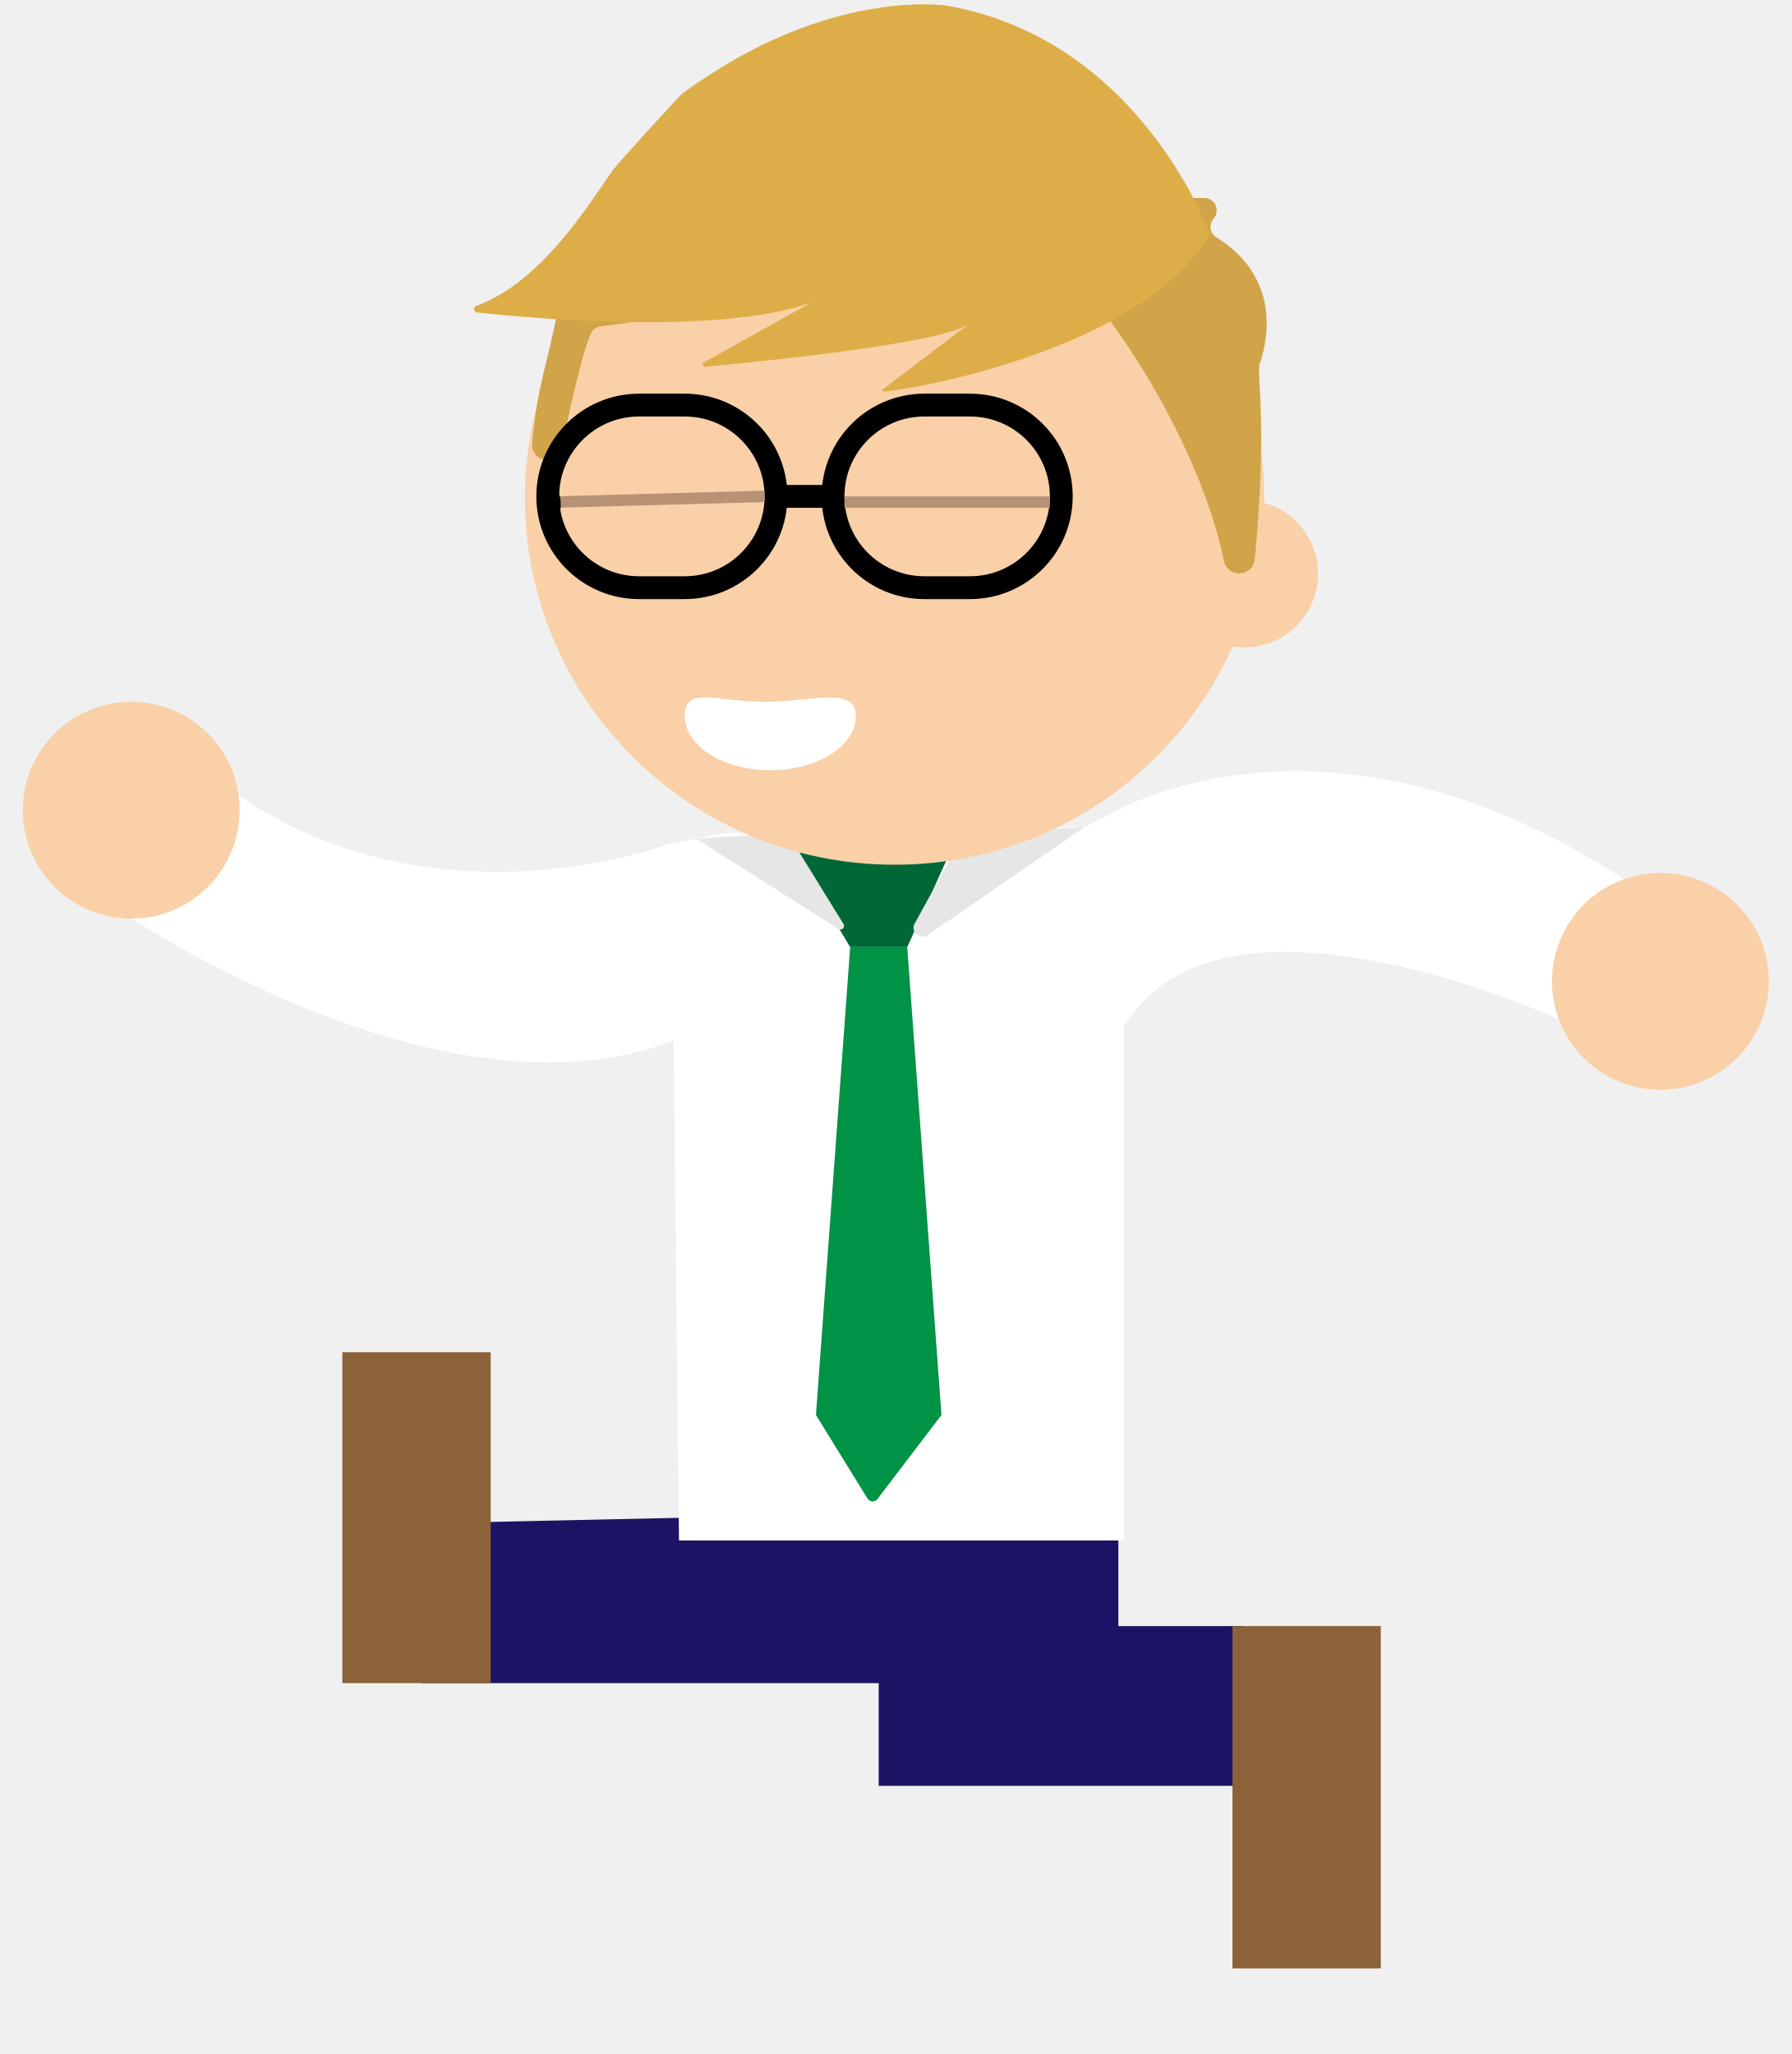
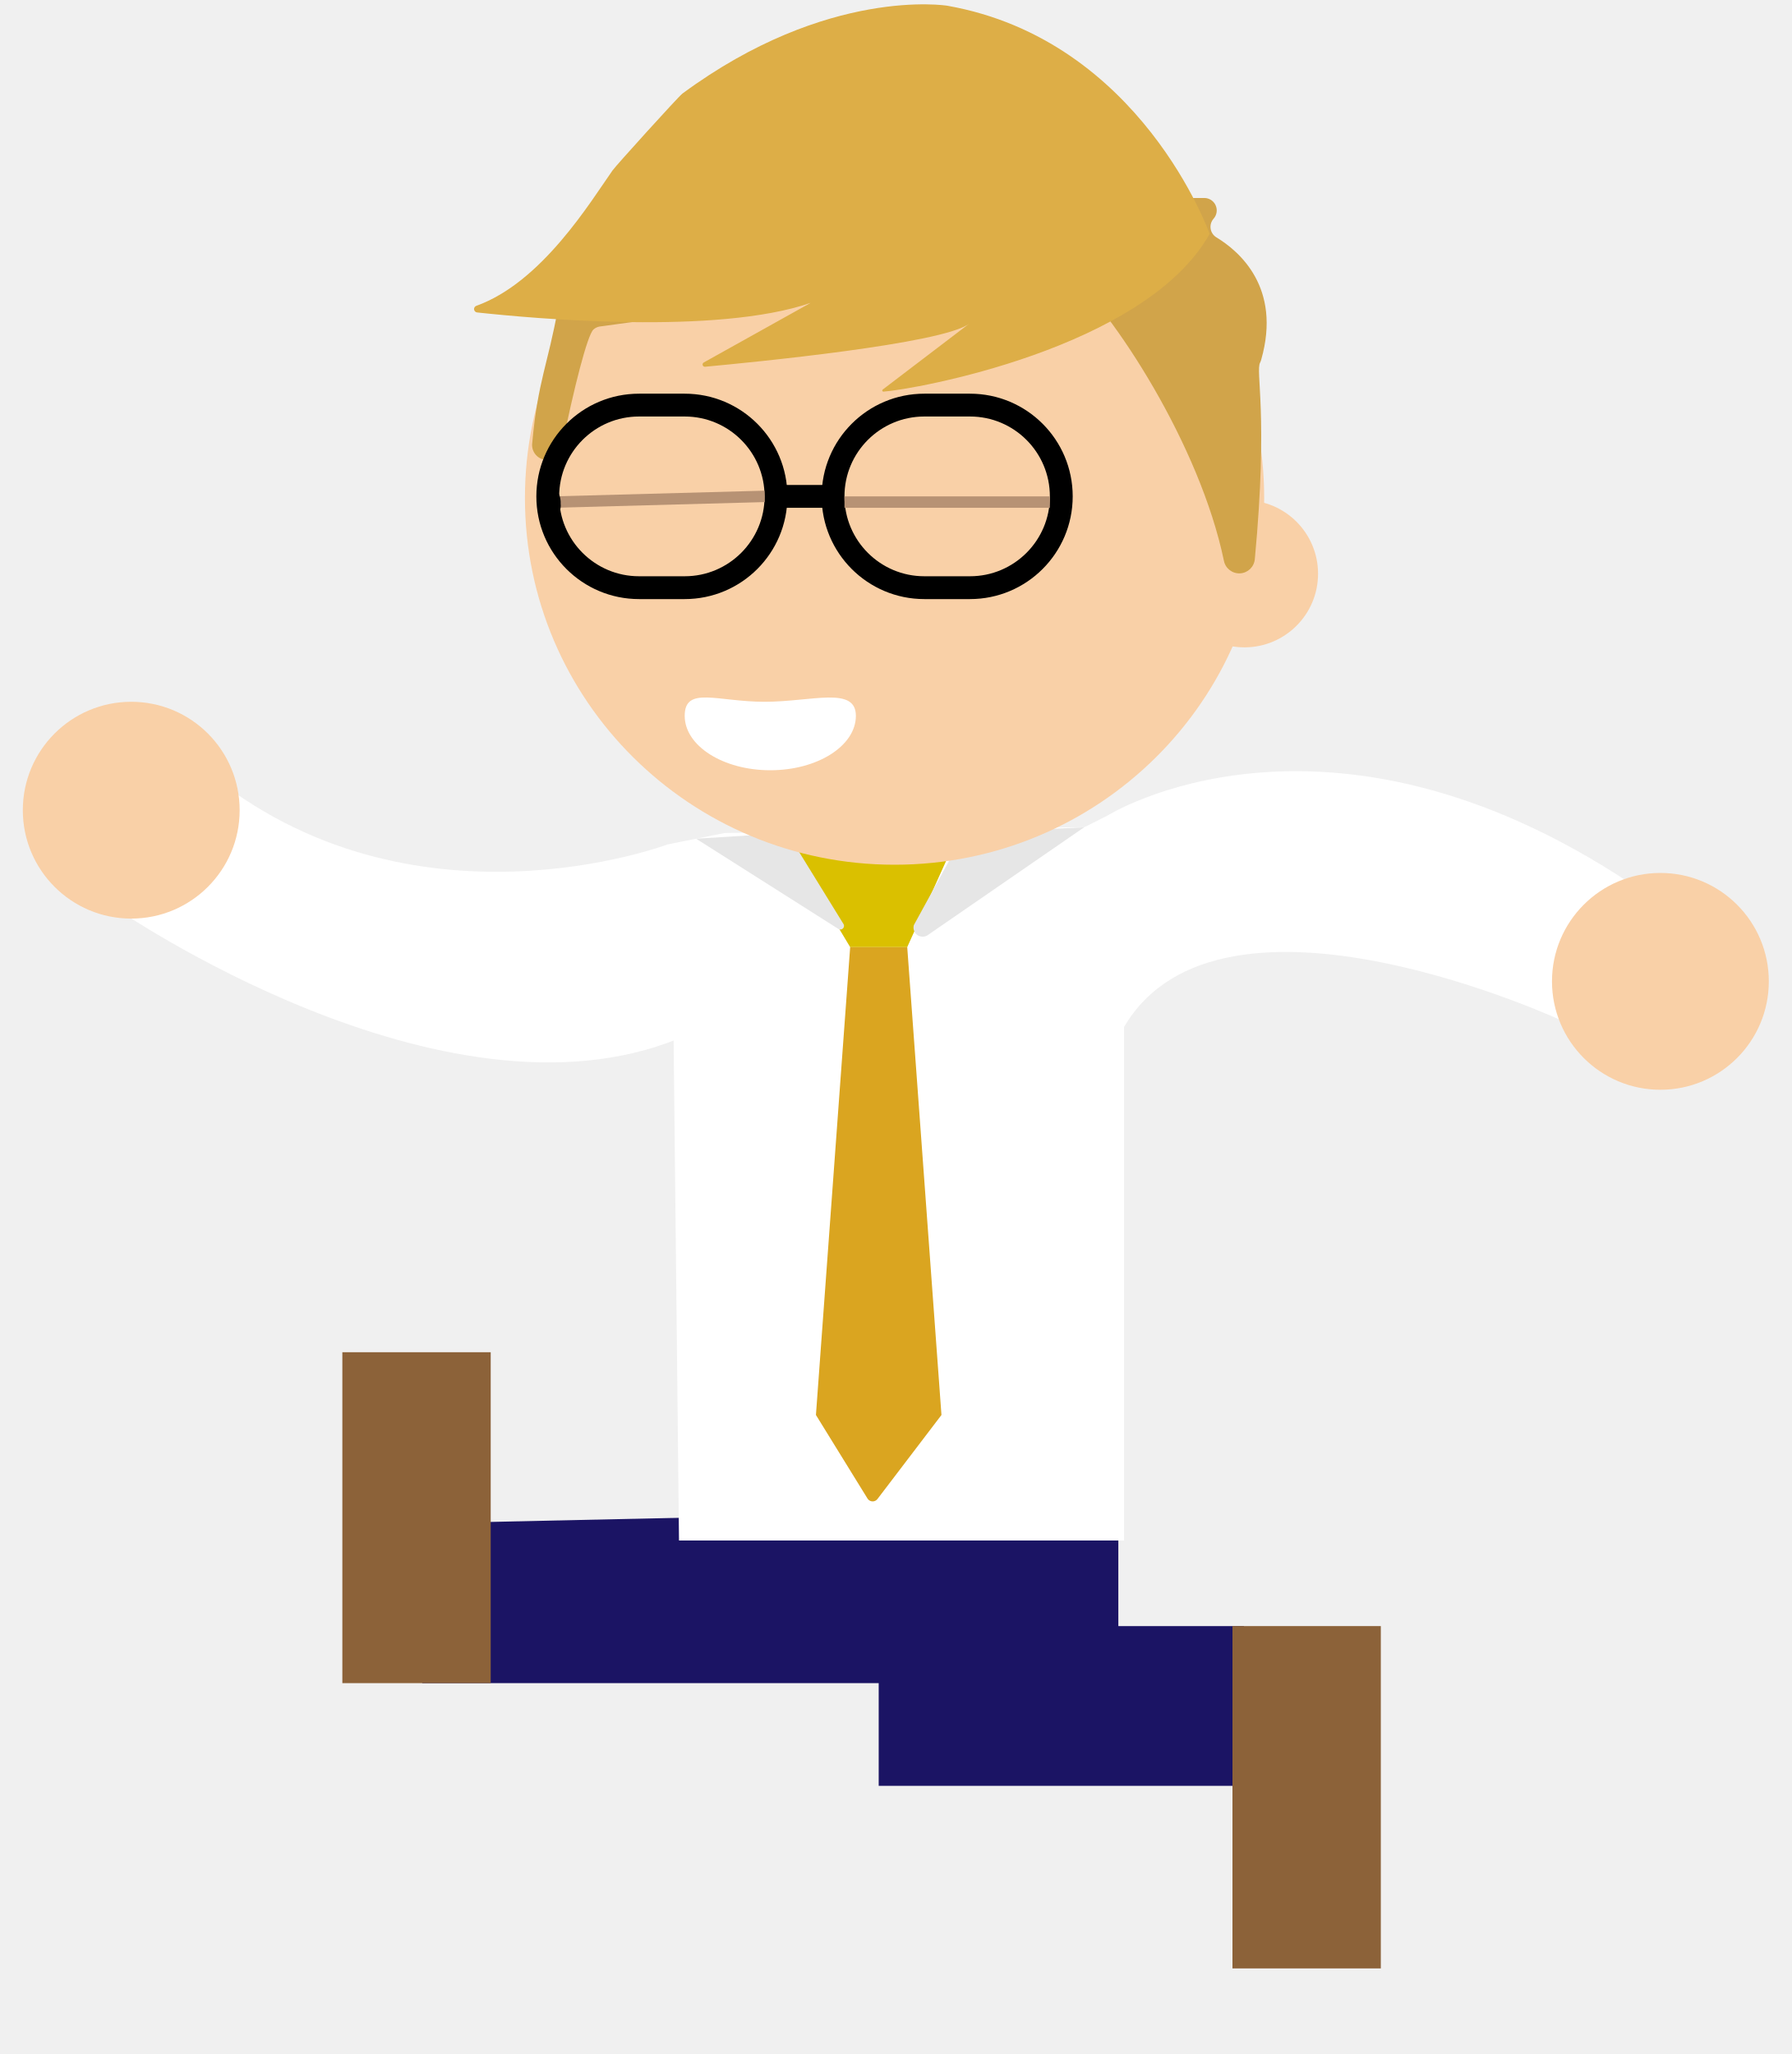
<svg xmlns="http://www.w3.org/2000/svg" viewBox="0 0 157 180">
  <path d="m109 156.5v-14h-11v-10l-21 3v21z" fill="#1b1464" />
  <path d="m99.5 151h30v13h-30z" fill="#8c6239" transform="matrix(0 -1 1 0 -43 272)" />
  <path d="m37 133.5v14h46v-15z" fill="#1b1464" />
  <path d="m22 126.5h29v13h-29z" fill="#8c6239" transform="matrix(0 -1 1 0 -96.5 169.5)" />
  <path d="m59 88.5.5 46.5h39v-45c8.5-14.5 38.5-.5 38.5-.5l6-12c-27-18-46-6-46-6l-2 1h-1l-30.5.5-5 1s-22.5 8.5-40.5-6.5l-8 12s28.79 20 49.5 11.5" fill="#fff" />
  <circle cx="145.5" cy="86" fill="#f9d0a7" r="9.5" />
  <circle cx="11.5" cy="71" fill="#f9d0a7" r="9.5" />
-   <path d="m84.01 73-4.51 10h-5l-6-10z" fill="#006837" />
-   <path d="m79.5 83 3 41-5.59 7.34a.53.53 0 0 1 -.88 0l-4.53-7.34 3-41z" fill="#009245" />
+   <path d="m84.01 73-4.51 10h-5l-6-10z" fill="#DAC000" />
+   <path d="m79.5 83 3 41-5.59 7.34a.53.53 0 0 1 -.88 0l-4.53-7.34 3-41z" fill="#DAA520" />
  <path d="m84.5 73-4.42 8.07a.8.8 0 0 0 1.17.91l13.75-9.48z" fill="#e6e6e6" />
  <path d="m73.93 81-4.93-8-8 .5 12.49 7.92a.32.32 0 0 0 .44-.42z" fill="#e6e6e6" />
  <ellipse cx="78.39" cy="43.64" fill="#f9d0a7" rx="32.39" ry="32.14" />
  <circle cx="109.05" cy="50.28" fill="#f9d0a7" r="6.45" />
  <path d="m60 62.73c0 2.63 3.36 4.77 7.5 4.77s7.5-2.14 7.5-4.77-3.86-1.23-8-1.23-7-1.41-7 1.23z" fill="#fff" />
  <path d="m46.64 38.81c.5-5.47 1.36-6.81 2.26-11.81a1.09 1.09 0 0 1 .58-.78l22.76-11.57a1 1 0 0 1 .63-.11l22.37 2.81h10.3a1.09 1.09 0 0 1 .81 1.81 1.08 1.08 0 0 0 .24 1.64c2 1.21 5.73 4.39 3.93 10.72a1.17 1.17 0 0 1 -.09.24c-.44.8.73 4.45-.47 17.23a1.37 1.37 0 0 1 -2.71.15c-2.11-10.14-9.64-21.74-14.07-25.72a1.06 1.06 0 0 0 -.92-.23l-39.75 5.43a1.08 1.08 0 0 0 -.51.26c-.54.51-1.72 5.17-2.76 10.3a1.31 1.31 0 0 1 -2.6-.37z" fill="#d1a44a" />
  <path d="m77.41 34.32c2.59-.17 22.91-3.74 28.59-13.82 0 0-6-17-23-20 0 0-10.46-1.7-23.2 7.7-.37.28-5.86 6.35-6.12 6.73-1.92 2.73-6.2 9.82-11.94 11.87a.3.3 0 0 0 .06.58c5 .54 21 2 29.24-.84l-9.36 5.22a.2.2 0 0 0 .1.38c4.14-.39 20.88-2 23.17-3.79l-7.6 5.79a.1.1 0 0 0 .06.18z" fill="#ddae47" />
  <g stroke-miterlimit="10">
    <rect fill="#f9d0a7" height="16" rx="8" stroke="#000" stroke-width="2" width="20" x="73" y="35.5" />
    <rect fill="#f9d0a7" height="16" rx="8" stroke="#000" stroke-width="2" width="20" x="48" y="35.5" />
    <path d="m68 43.5h5" fill="none" stroke="#000" stroke-width="2" />
    <path d="m48.5 44 18.5-.5" stroke="#b79274" />
    <path d="m74 44h18" stroke="#b79274" />
  </g>
  <path d="m48 43.27a5.7 5.7 0 0 0 .2 1.49.64.64 0 0 0 .13.26.44.44 0 0 0 .66-.13 1.23 1.23 0 0 0 .14-.76 1.86 1.86 0 0 0 -.1-.7.7.7 0 0 0 -.51-.45.46.46 0 0 0 -.51.51" />
</svg>
